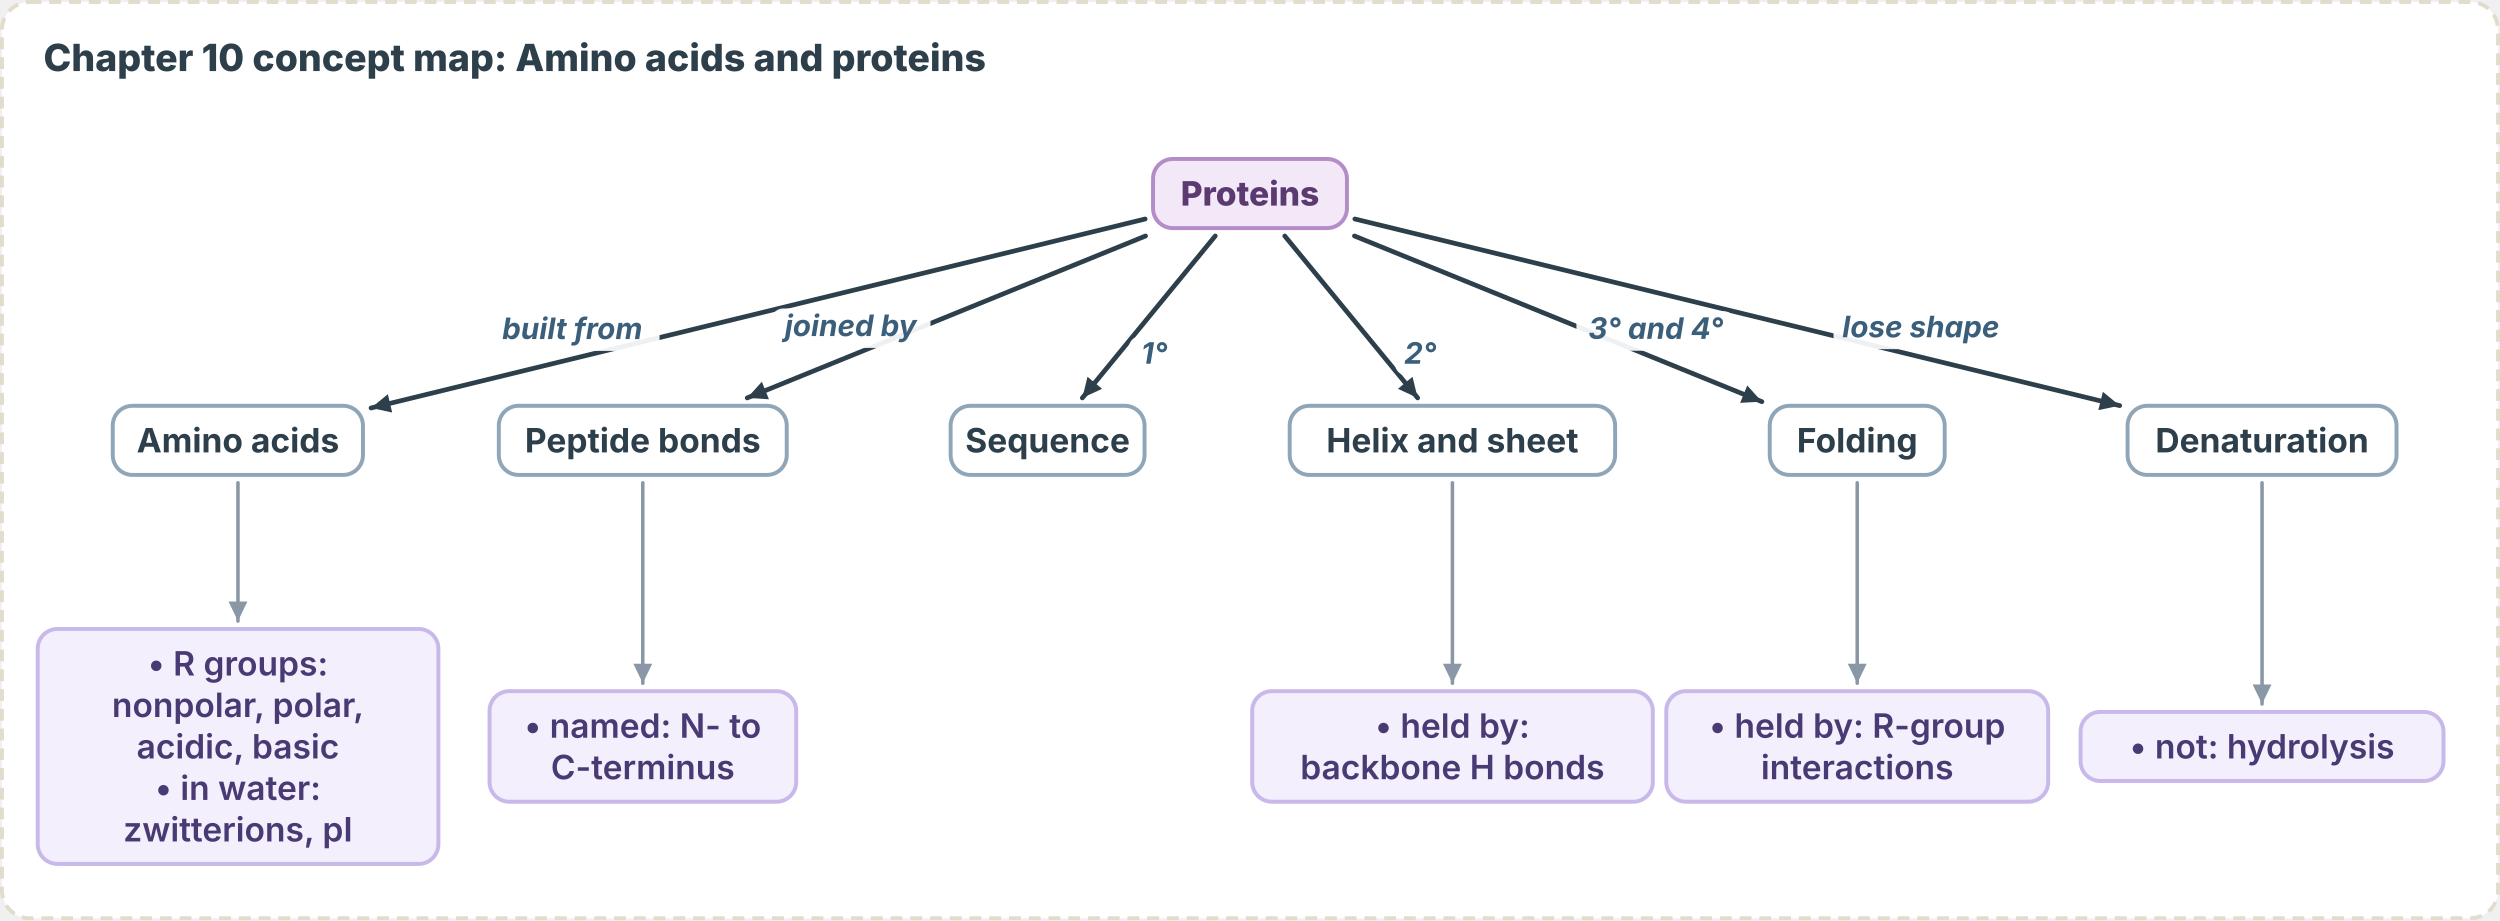
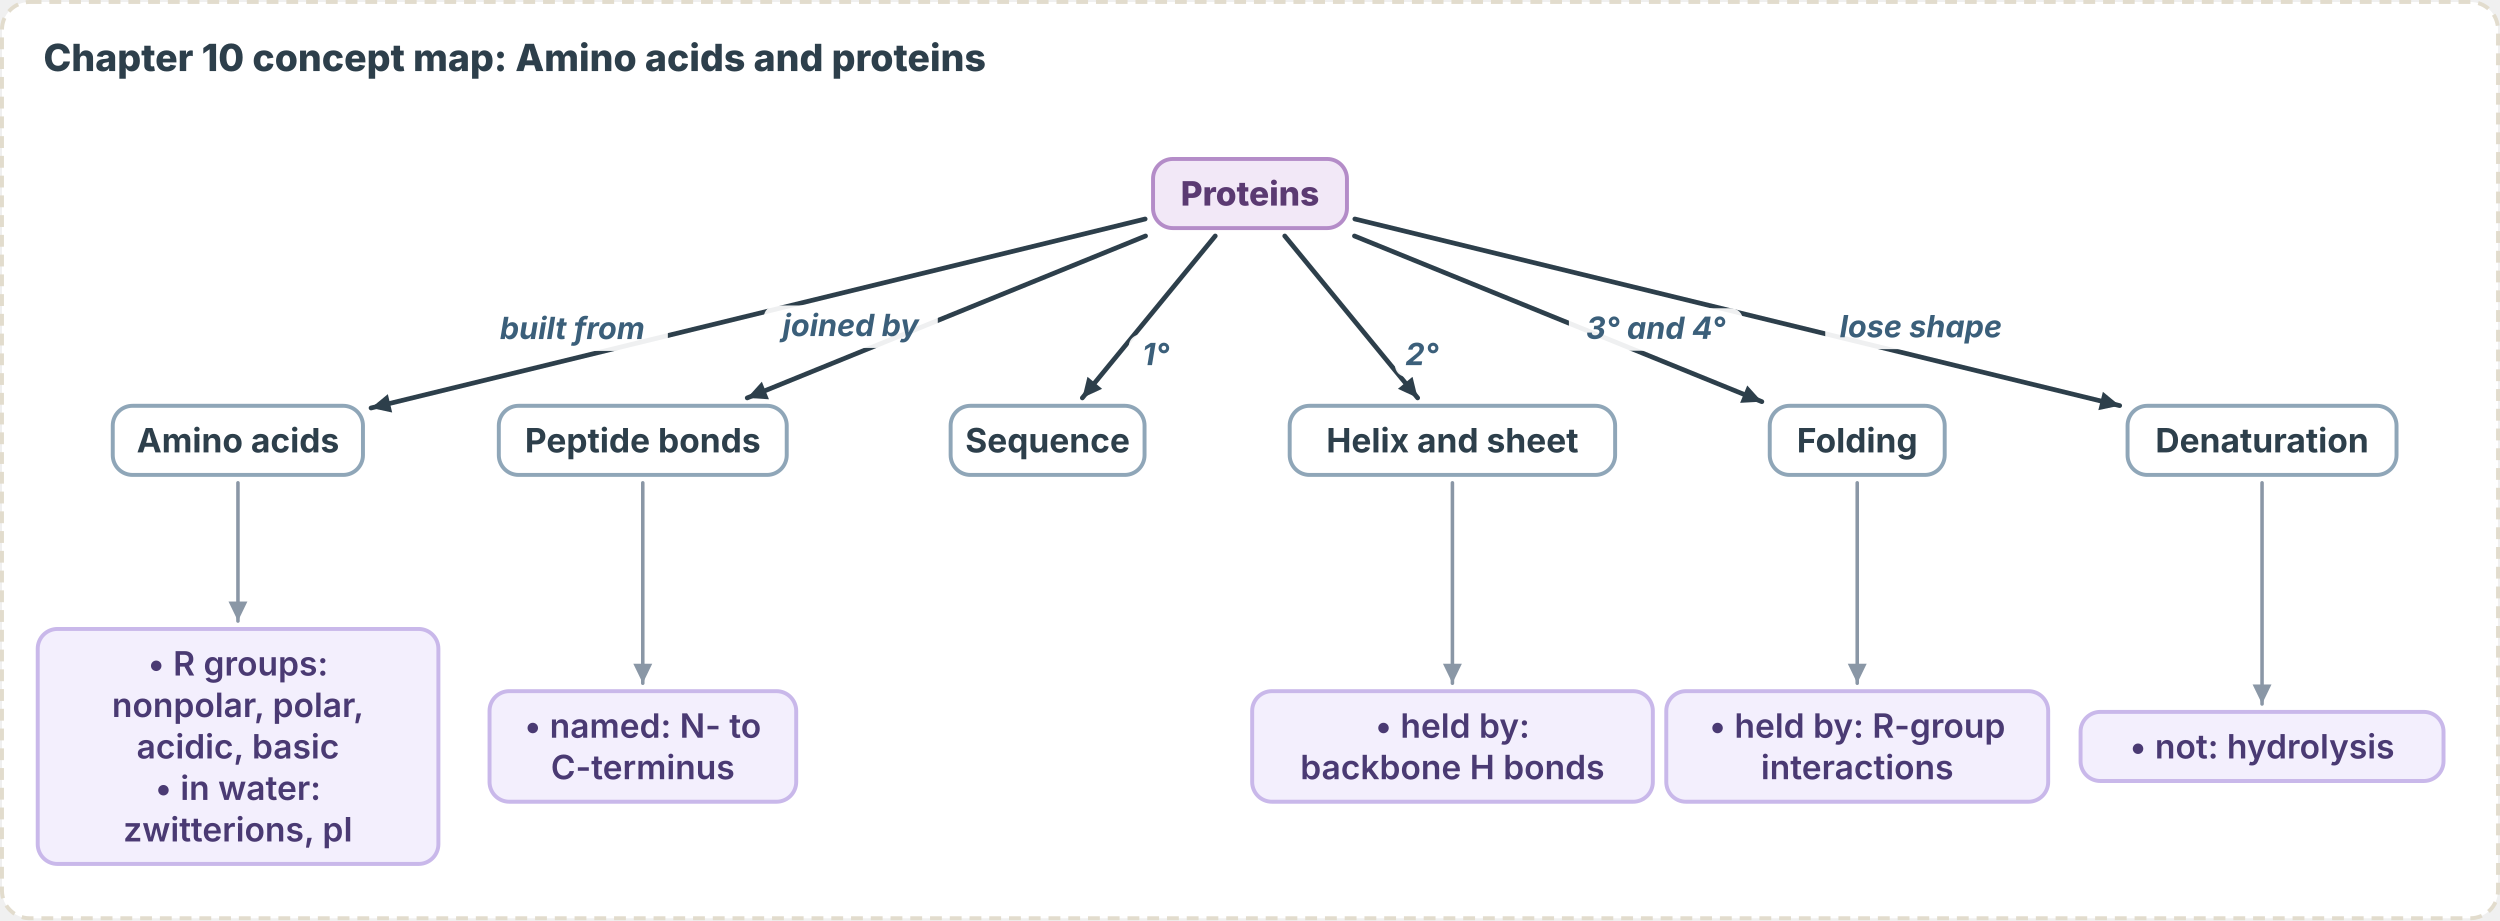
<svg xmlns="http://www.w3.org/2000/svg" viewBox="0 0 1266 466" width="1266" height="466" style="max-width:100%;height:auto;display:block;margin:0 auto" role="img" aria-label="Concept map for Chapter 10, Amino acids and proteins. Proteins built from Amino acids (R groups: nonpolar, polar, acidic, basic; in water: zwitterions, pI). Proteins joined by Peptide bonds (named: N- to C-terminus). Proteins 1° Sequence. Proteins 2° Helix and sheet (held by: backbone H bonds). Proteins 3° and 4° Folding (held by: R-group interactions). Proteins lose shape Denaturation (not: hydrolysis).">
  <rect x="1" y="1" width="1264" height="464" rx="14" fill="#ffffff" stroke="#e2dccd" stroke-width="2" stroke-dasharray="6 4" />
  <text x="22" y="36" font-size="19" font-weight="800" fill="#2d3f4b" font-family="Nunito,Inter,Helvetica,Arial,sans-serif">Chapter 10 concept map: Amino acids and proteins</text>
  <path d="M579.9 110.9 L187.9 206.6" fill="none" stroke="#2d3f4b" stroke-width="2.4" stroke-linecap="round" stroke-linejoin="round" />
  <path d="M187.9 206.6 L196.4 199.6 L198.6 208.9 Z" fill="#2d3f4b" />
  <path d="M120.5 244.5 L120.5 314.5" fill="none" stroke="#8a97a6" stroke-width="1.8" stroke-linecap="round" stroke-linejoin="round" />
  <path d="M120.5 314.5 L115.7 304.6 L125.3 304.6 Z" fill="#8a97a6" />
  <path d="M580.1 119.5 L378.4 201.5" fill="none" stroke="#2d3f4b" stroke-width="2.4" stroke-linecap="round" stroke-linejoin="round" />
  <path d="M378.4 201.5 L385.8 193.3 L389.4 202.2 Z" fill="#2d3f4b" />
  <path d="M325.5 244.5 L325.5 346.0" fill="none" stroke="#8a97a6" stroke-width="1.8" stroke-linecap="round" stroke-linejoin="round" />
  <path d="M325.5 346.0 L320.7 336.1 L330.3 336.1 Z" fill="#8a97a6" />
  <path d="M615.4 119.5 L548.1 201.5" fill="none" stroke="#2d3f4b" stroke-width="2.4" stroke-linecap="round" stroke-linejoin="round" />
  <path d="M548.1 201.5 L550.7 190.8 L558.1 196.9 Z" fill="#2d3f4b" />
  <path d="M650.6 119.5 L717.9 201.5" fill="none" stroke="#2d3f4b" stroke-width="2.4" stroke-linecap="round" stroke-linejoin="round" />
  <path d="M717.9 201.5 L707.9 196.9 L715.3 190.8 Z" fill="#2d3f4b" />
  <path d="M735.5 244.5 L735.5 346.0" fill="none" stroke="#8a97a6" stroke-width="1.8" stroke-linecap="round" stroke-linejoin="round" />
  <path d="M735.5 346.0 L730.7 336.1 L740.3 336.1 Z" fill="#8a97a6" />
  <path d="M685.9 119.5 L892.2 203.4" fill="none" stroke="#2d3f4b" stroke-width="2.4" stroke-linecap="round" stroke-linejoin="round" />
  <path d="M892.2 203.4 L881.2 204.0 L884.8 195.2 Z" fill="#2d3f4b" />
  <path d="M940.5 244.5 L940.5 346.0" fill="none" stroke="#8a97a6" stroke-width="1.8" stroke-linecap="round" stroke-linejoin="round" />
  <path d="M940.5 346.0 L935.7 336.1 L945.3 336.1 Z" fill="#8a97a6" />
  <path d="M686.1 110.9 L1073.4 205.4" fill="none" stroke="#2d3f4b" stroke-width="2.4" stroke-linecap="round" stroke-linejoin="round" />
  <path d="M1073.4 205.4 L1062.6 207.7 L1064.9 198.4 Z" fill="#2d3f4b" />
  <path d="M1145.5 244.5 L1145.5 356.5" fill="none" stroke="#8a97a6" stroke-width="1.8" stroke-linecap="round" stroke-linejoin="round" />
  <path d="M1145.5 356.5 L1140.7 346.6 L1150.3 346.6 Z" fill="#8a97a6" />
  <rect x="583.9" y="80.5" width="98.2" height="35.0" rx="10" fill="#f2e8f7" stroke="#b48cc8" stroke-width="2" />
  <text x="633.0" y="104.1" text-anchor="middle" font-size="17" font-weight="800" fill="#5b3a72" font-family="Nunito,Inter,Helvetica,Arial,sans-serif">Proteins</text>
  <rect x="57.1" y="205.5" width="126.7" height="35.0" rx="10" fill="#ffffff" stroke="#8fa6b8" stroke-width="2" />
  <text x="120.5" y="229.1" text-anchor="middle" font-size="17" font-weight="700" fill="#2d3f4b" font-family="Nunito,Inter,Helvetica,Arial,sans-serif">Amino acids</text>
  <rect x="19.1" y="318.5" width="202.9" height="119.0" rx="10" fill="#f3effd" stroke="#c9b8ea" stroke-width="2" />
  <text x="120.5" y="342.1" text-anchor="middle" font-size="17" font-weight="600" fill="#4a3a73" font-family="Nunito,Inter,Helvetica,Arial,sans-serif">• R groups:</text>
  <text x="120.5" y="363.1" text-anchor="middle" font-size="17" font-weight="600" fill="#4a3a73" font-family="Nunito,Inter,Helvetica,Arial,sans-serif">   nonpolar, polar,</text>
  <text x="120.5" y="384.1" text-anchor="middle" font-size="17" font-weight="600" fill="#4a3a73" font-family="Nunito,Inter,Helvetica,Arial,sans-serif">   acidic, basic</text>
  <text x="120.5" y="405.1" text-anchor="middle" font-size="17" font-weight="600" fill="#4a3a73" font-family="Nunito,Inter,Helvetica,Arial,sans-serif">• in water:</text>
  <text x="120.5" y="426.1" text-anchor="middle" font-size="17" font-weight="600" fill="#4a3a73" font-family="Nunito,Inter,Helvetica,Arial,sans-serif">   zwitterions, pI</text>
  <rect x="252.6" y="205.5" width="145.8" height="35.0" rx="10" fill="#ffffff" stroke="#8fa6b8" stroke-width="2" />
  <text x="325.5" y="229.1" text-anchor="middle" font-size="17" font-weight="700" fill="#2d3f4b" font-family="Nunito,Inter,Helvetica,Arial,sans-serif">Peptide bonds</text>
  <rect x="247.9" y="350.0" width="155.3" height="56.0" rx="10" fill="#f3effd" stroke="#c9b8ea" stroke-width="2" />
  <text x="325.5" y="373.6" text-anchor="middle" font-size="17" font-weight="600" fill="#4a3a73" font-family="Nunito,Inter,Helvetica,Arial,sans-serif">• named: N- to</text>
  <text x="325.5" y="394.6" text-anchor="middle" font-size="17" font-weight="600" fill="#4a3a73" font-family="Nunito,Inter,Helvetica,Arial,sans-serif">   C-terminus</text>
  <rect x="481.4" y="205.5" width="98.2" height="35.0" rx="10" fill="#ffffff" stroke="#8fa6b8" stroke-width="2" />
  <text x="530.5" y="229.1" text-anchor="middle" font-size="17" font-weight="700" fill="#2d3f4b" font-family="Nunito,Inter,Helvetica,Arial,sans-serif">Sequence</text>
  <rect x="653.1" y="205.5" width="164.8" height="35.0" rx="10" fill="#ffffff" stroke="#8fa6b8" stroke-width="2" />
  <text x="735.5" y="229.1" text-anchor="middle" font-size="17" font-weight="700" fill="#2d3f4b" font-family="Nunito,Inter,Helvetica,Arial,sans-serif">Helix and sheet</text>
  <rect x="634.1" y="350.0" width="202.9" height="56.0" rx="10" fill="#f3effd" stroke="#c9b8ea" stroke-width="2" />
  <text x="735.5" y="373.6" text-anchor="middle" font-size="17" font-weight="600" fill="#4a3a73" font-family="Nunito,Inter,Helvetica,Arial,sans-serif">• held by:</text>
  <text x="735.5" y="394.6" text-anchor="middle" font-size="17" font-weight="600" fill="#4a3a73" font-family="Nunito,Inter,Helvetica,Arial,sans-serif">   backbone H bonds</text>
  <rect x="896.2" y="205.5" width="88.6" height="35.0" rx="10" fill="#ffffff" stroke="#8fa6b8" stroke-width="2" />
  <text x="940.5" y="229.1" text-anchor="middle" font-size="17" font-weight="700" fill="#2d3f4b" font-family="Nunito,Inter,Helvetica,Arial,sans-serif">Folding</text>
  <rect x="843.8" y="350.0" width="193.4" height="56.0" rx="10" fill="#f3effd" stroke="#c9b8ea" stroke-width="2" />
  <text x="940.5" y="373.6" text-anchor="middle" font-size="17" font-weight="600" fill="#4a3a73" font-family="Nunito,Inter,Helvetica,Arial,sans-serif">• held by: R-group</text>
  <text x="940.5" y="394.6" text-anchor="middle" font-size="17" font-weight="600" fill="#4a3a73" font-family="Nunito,Inter,Helvetica,Arial,sans-serif">   interactions</text>
  <rect x="1077.4" y="205.5" width="136.2" height="35.0" rx="10" fill="#ffffff" stroke="#8fa6b8" stroke-width="2" />
  <text x="1145.5" y="229.1" text-anchor="middle" font-size="17" font-weight="700" fill="#2d3f4b" font-family="Nunito,Inter,Helvetica,Arial,sans-serif">Denaturation</text>
  <rect x="1053.6" y="360.5" width="183.8" height="35.0" rx="10" fill="#f3effd" stroke="#c9b8ea" stroke-width="2" />
  <text x="1145.5" y="384.1" text-anchor="middle" font-size="17" font-weight="600" fill="#4a3a73" font-family="Nunito,Inter,Helvetica,Arial,sans-serif">• not: hydrolysis</text>
-   <rect x="245.6" y="157.7" width="88.4" height="20.0" rx="6" fill="#ffffff" fill-opacity="0.92" />
-   <text x="289.8" y="171.7" text-anchor="middle" font-size="15" font-weight="700" font-style="italic" fill="#3b5f7a" font-family="Nunito,Inter,Helvetica,Arial,sans-serif">built from</text>
-   <rect x="390.6" y="156.2" width="80.6" height="20.0" rx="6" fill="#ffffff" fill-opacity="0.92" />
-   <text x="430.8" y="170.2" text-anchor="middle" font-size="15" font-weight="700" font-style="italic" fill="#3b5f7a" font-family="Nunito,Inter,Helvetica,Arial,sans-serif">joined by</text>
-   <rect x="571.6" y="170.2" width="25.7" height="20.0" rx="6" fill="#ffffff" fill-opacity="0.92" />
-   <text x="584.5" y="184.2" text-anchor="middle" font-size="15" font-weight="700" font-style="italic" fill="#3b5f7a" font-family="Nunito,Inter,Helvetica,Arial,sans-serif">1°</text>
-   <rect x="706.4" y="170.2" width="25.7" height="20.0" rx="6" fill="#ffffff" fill-opacity="0.92" />
-   <text x="719.2" y="184.2" text-anchor="middle" font-size="15" font-weight="700" font-style="italic" fill="#3b5f7a" font-family="Nunito,Inter,Helvetica,Arial,sans-serif">2°</text>
-   <rect x="798.3" y="157.6" width="80.6" height="20.0" rx="6" fill="#ffffff" fill-opacity="0.92" />
-   <text x="838.5" y="171.6" text-anchor="middle" font-size="15" font-weight="700" font-style="italic" fill="#3b5f7a" font-family="Nunito,Inter,Helvetica,Arial,sans-serif">3° and 4°</text>
-   <rect x="928.5" y="156.8" width="88.4" height="20.0" rx="6" fill="#ffffff" fill-opacity="0.92" />
-   <text x="972.7" y="170.8" text-anchor="middle" font-size="15" font-weight="700" font-style="italic" fill="#3b5f7a" font-family="Nunito,Inter,Helvetica,Arial,sans-serif">lose shape</text>
+   <rect x="241.4" y="156.2" width="96.8" height="21.5" rx="6" fill="#ffffff" fill-opacity="0.92" />
+   <text x="289.8" y="171.7" text-anchor="middle" font-size="15.5" font-weight="700" font-style="italic" fill="#3b5f7a" font-family="Nunito,Inter,Helvetica,Arial,sans-serif">built from</text>
+   <rect x="386.8" y="154.7" width="88.1" height="21.5" rx="6" fill="#ffffff" fill-opacity="0.92" />
+   <text x="430.8" y="170.2" text-anchor="middle" font-size="15.5" font-weight="700" font-style="italic" fill="#3b5f7a" font-family="Nunito,Inter,Helvetica,Arial,sans-serif">joined by</text>
+   <rect x="571.6" y="169.4" width="27.4" height="21.5" rx="6" fill="#ffffff" fill-opacity="0.92" />
+   <text x="585.3" y="184.9" text-anchor="middle" font-size="15.5" font-weight="700" font-style="italic" fill="#3b5f7a" font-family="Nunito,Inter,Helvetica,Arial,sans-serif">1°</text>
+   <rect x="706.4" y="169.4" width="27.4" height="21.5" rx="6" fill="#ffffff" fill-opacity="0.92" />
+   <text x="720.1" y="184.9" text-anchor="middle" font-size="15.5" font-weight="700" font-style="italic" fill="#3b5f7a" font-family="Nunito,Inter,Helvetica,Arial,sans-serif">2°</text>
+   <rect x="794.5" y="156.1" width="88.1" height="21.5" rx="6" fill="#ffffff" fill-opacity="0.92" />
+   <text x="838.5" y="171.6" text-anchor="middle" font-size="15.5" font-weight="700" font-style="italic" fill="#3b5f7a" font-family="Nunito,Inter,Helvetica,Arial,sans-serif">3° and 4°</text>
+   <rect x="924.3" y="155.3" width="96.8" height="21.5" rx="6" fill="#ffffff" fill-opacity="0.92" />
+   <text x="972.7" y="170.8" text-anchor="middle" font-size="15.5" font-weight="700" font-style="italic" fill="#3b5f7a" font-family="Nunito,Inter,Helvetica,Arial,sans-serif">lose shape</text>
</svg>
